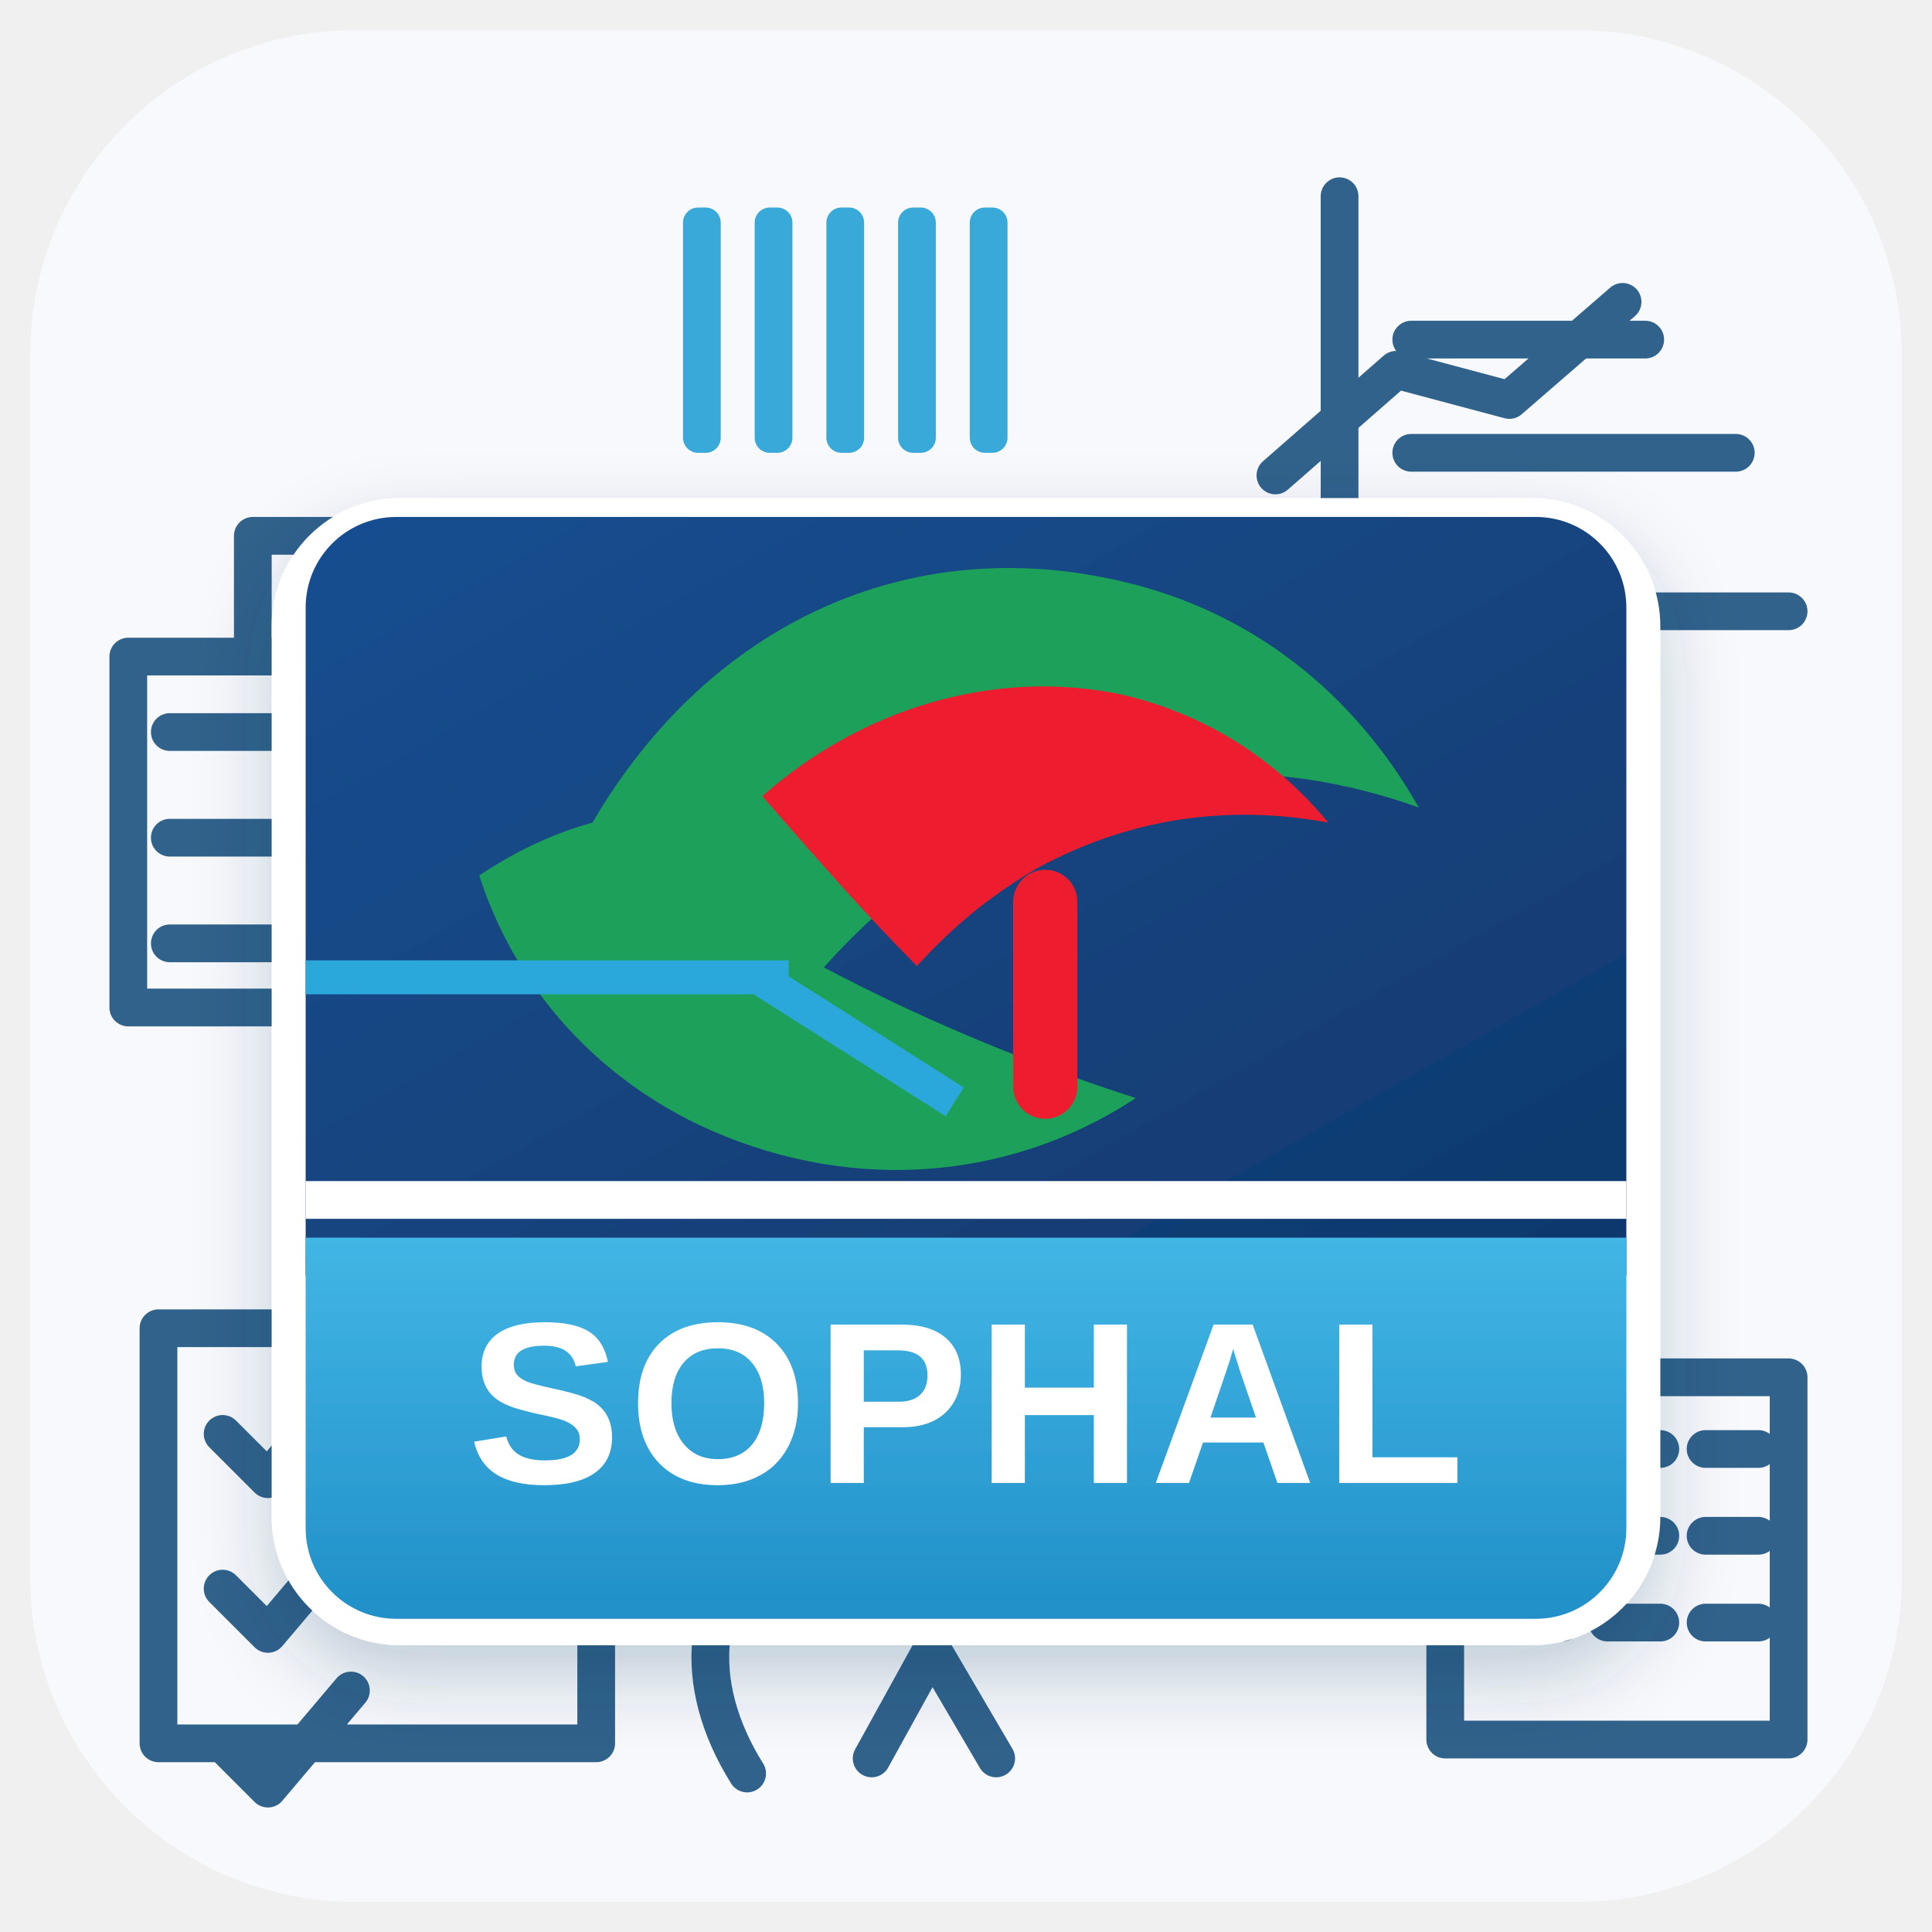
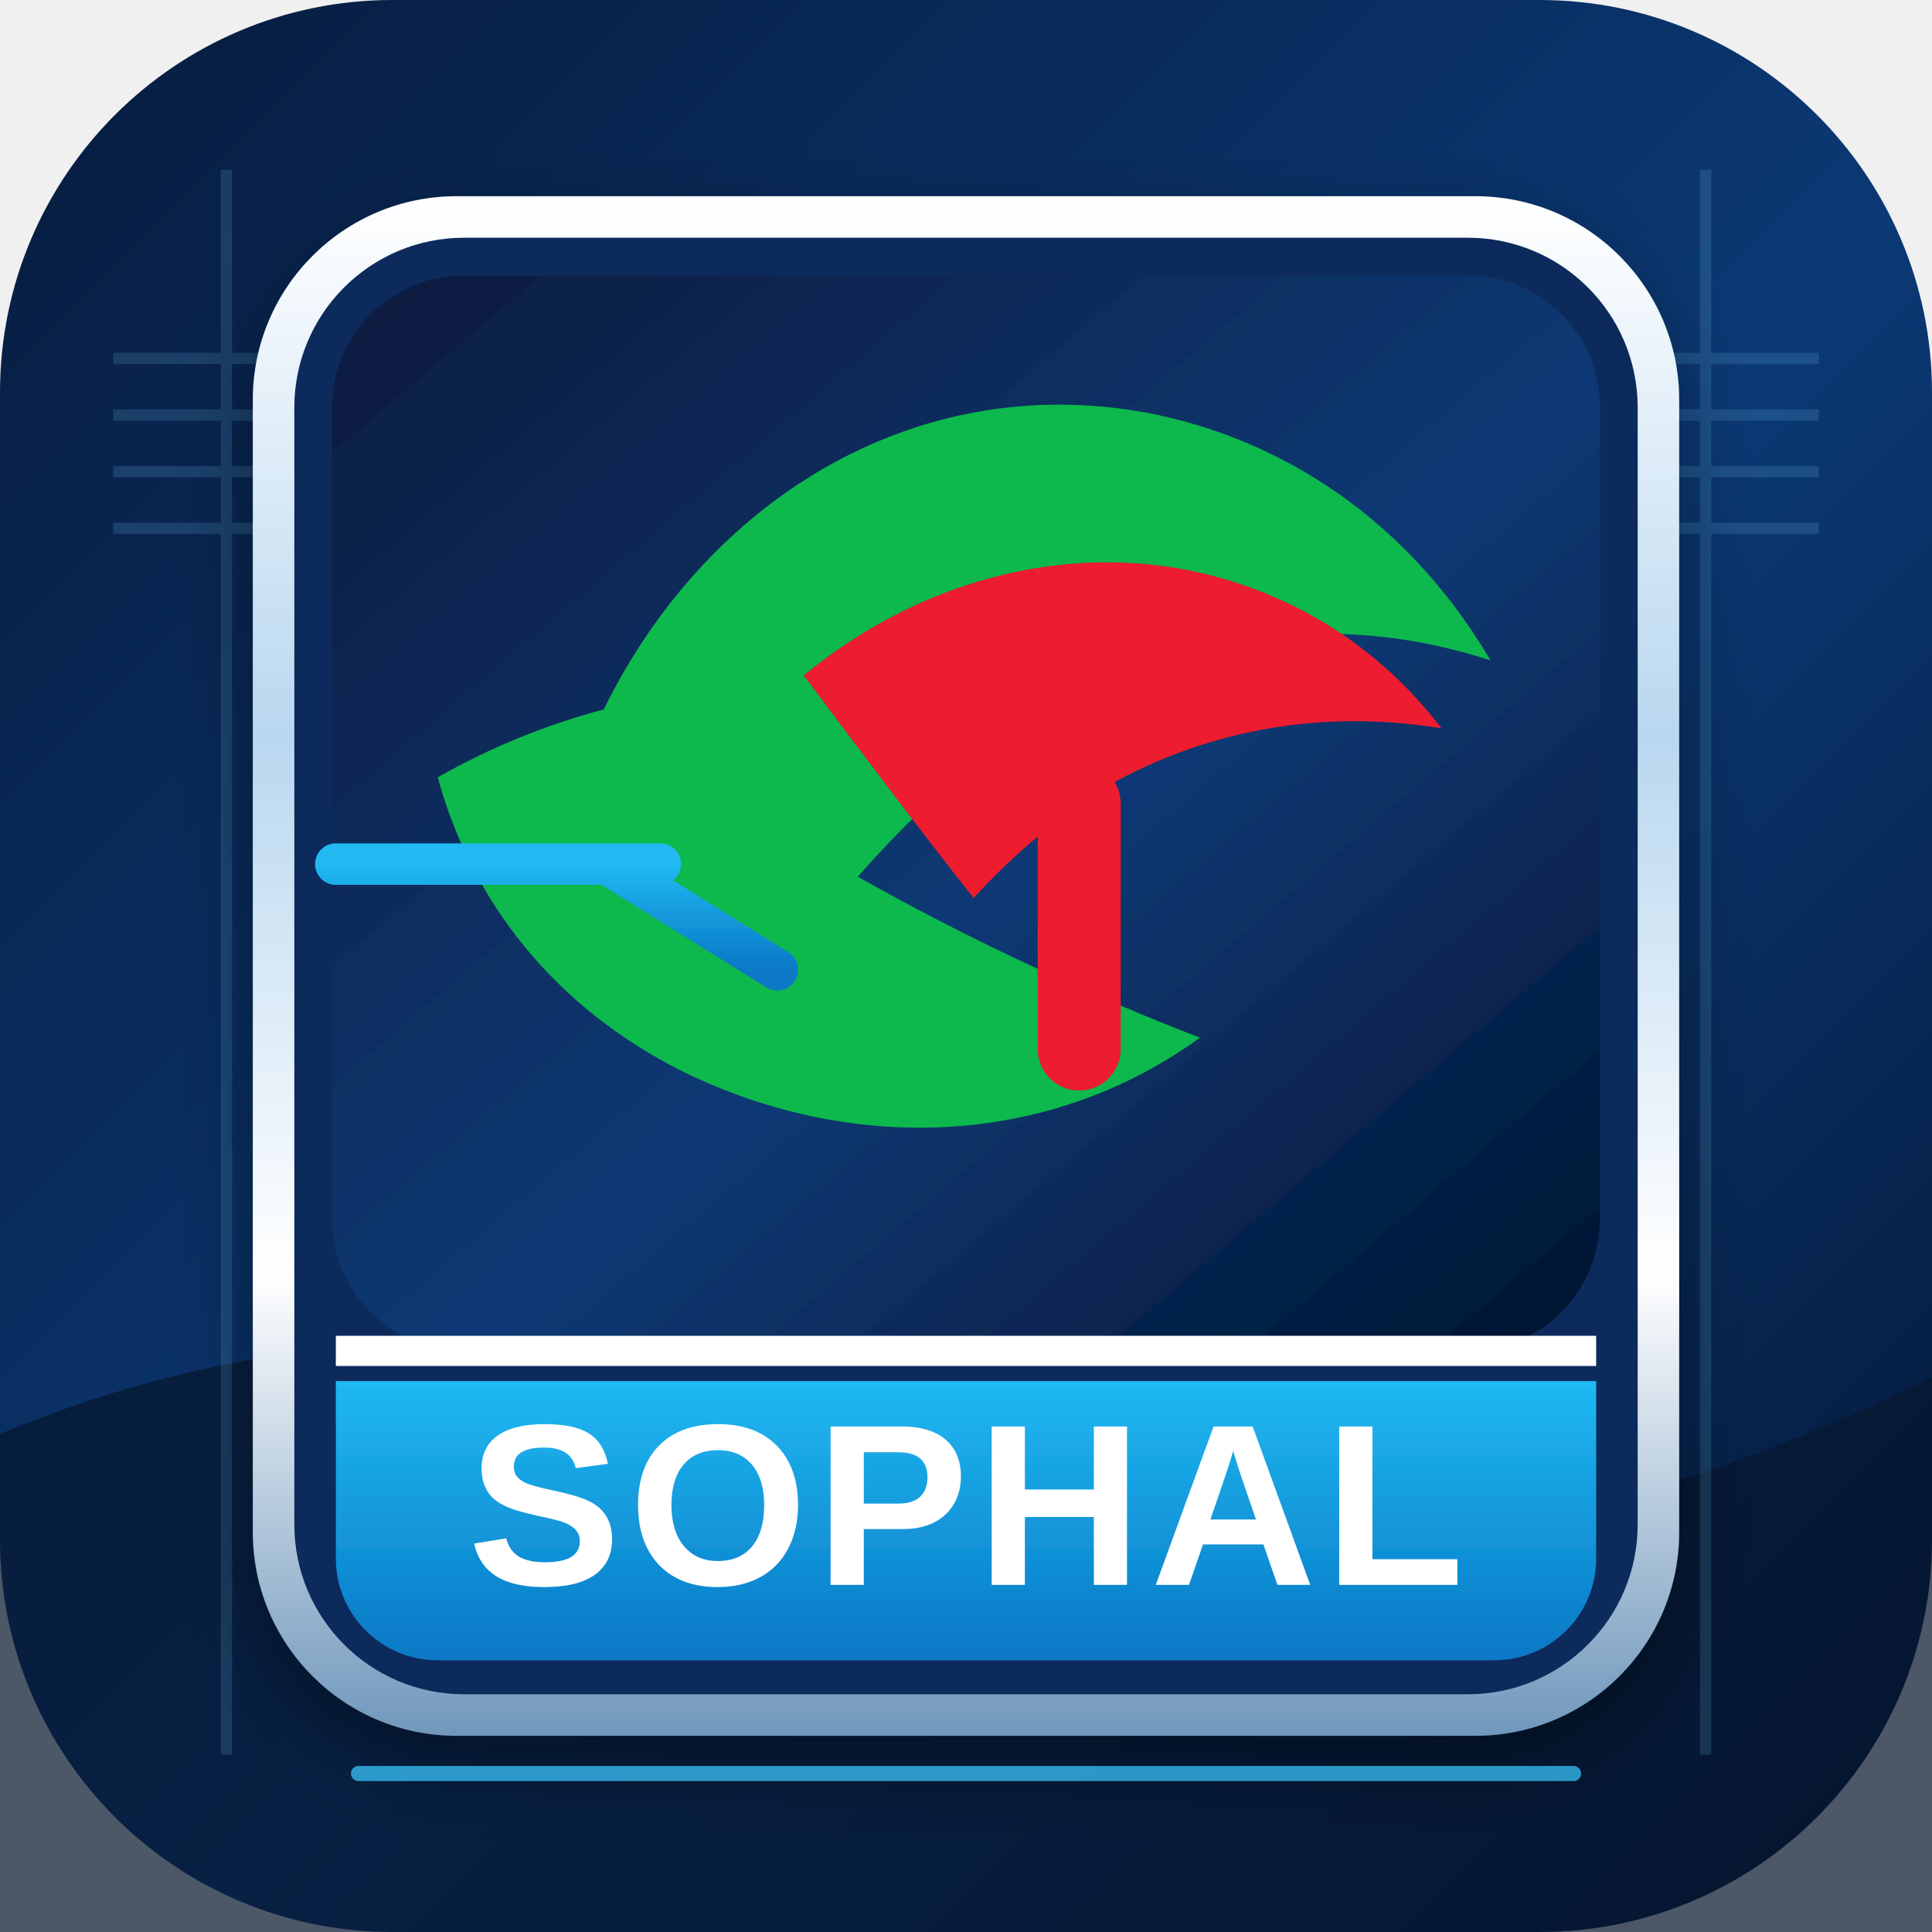
- <svg xmlns="http://www.w3.org/2000/svg" width="512" height="512" viewBox="0 0 512 512" role="img" aria-labelledby="title">
+ <svg xmlns="http://www.w3.org/2000/svg" width="512" height="512" viewBox="0 0 512 512">
  <defs>
-     <linearGradient id="panel" x1="0" y1="0" x2="1" y2="1">
-       <stop stop-color="#174f91" />
-       <stop offset="1" stop-color="#10386c" />
+     <linearGradient id="bg" x1="0" y1="0" x2="1" y2="1">
+       <stop stop-color="#071b3d" />
+       <stop offset=".55" stop-color="#0b3975" />
+       <stop offset="1" stop-color="#03142f" />
+     </linearGradient>
+     <linearGradient id="silver" x1="0" y1="0" x2="0" y2="1">
+       <stop stop-color="#fff" />
+       <stop offset=".35" stop-color="#b9d7ef" />
+       <stop offset=".7" stop-color="#fff" />
+       <stop offset="1" stop-color="#7198bc" />
    </linearGradient>
    <linearGradient id="blue" x1="0" y1="0" x2="0" y2="1">
-       <stop stop-color="#42b6e5" />
-       <stop offset="1" stop-color="#218fc8" />
+       <stop stop-color="#20b9f2" />
+       <stop offset="1" stop-color="#0878c5" />
    </linearGradient>
-     <filter id="shadow" x="-20%" y="-20%" width="140%" height="150%">
-       <feDropShadow dx="0" dy="9" stdDeviation="10" flood-color="#12365b" flood-opacity=".22" />
+     <filter id="shadow" x="-30%" y="-30%" width="160%" height="170%">
+       <feGaussianBlur in="SourceAlpha" stdDeviation="10" />
+       <feOffset dy="8" />
+       <feComponentTransfer>
+         <feFuncA type="linear" slope=".4" />
+       </feComponentTransfer>
+       <feMerge>
+         <feMergeNode />
+         <feMergeNode in="SourceGraphic" />
+       </feMerge>
    </filter>
  </defs>
-   <rect x="8" y="8" width="496" height="496" rx="86" fill="#f7f9fc" />
-   <g fill="none" stroke="#1b527e" stroke-width="10" stroke-linecap="round" stroke-linejoin="round" opacity=".9">
-     <path d="M34 174h115v93H34zM67 142h81v32H67zM45 194h28m-28 28h28m-28 28h28" />
-     <path d="M355 52v110h119M374 90h62m-62 30h86m-86 30h48" />
-     <path d="M42 352h116v110H42zM59 380l12 12 22-26m-34 55 12 12 22-26m-34 55 12 12 22-26" />
-     <path d="M383 365h91v96h-91zM400 384h14m12 0h14m12 0h14M400 407h14m12 0h14m12 0h14M400 430h14m12 0h14m12 0h14" />
-     <path d="M198 470c-15-24-13-49 8-66m25 62 16-29 17 29m74-340 32-28 30 8 30-26" />
-   </g>
-   <g fill="#2fa5d8" opacity=".95">
-     <rect x="181" y="55" width="10" height="65" rx="4" />
-     <rect x="200" y="55" width="10" height="65" rx="4" />
-     <rect x="219" y="55" width="10" height="65" rx="4" />
-     <rect x="238" y="55" width="10" height="65" rx="4" />
-     <rect x="257" y="55" width="10" height="65" rx="4" />
+   <rect width="512" height="512" rx="104" fill="url(#bg)" />
+   <path d="M0 380Q120 330 240 385T512 365V512H0Z" fill="#06152e" opacity=".7" />
+   <g opacity=".17" stroke="#78c8f2" stroke-width="3" fill="none">
+     <path d="M30 95h452M30 110h452M30 125h452M30 140h452" />
+     <path d="M60 45v420M452 45v420" />
  </g>
  <g filter="url(#shadow)">
-     <rect x="72" y="132" width="368" height="304" rx="34" fill="#fff" />
-     <path d="M105 137h302a24 24 0 0 1 24 24v177H81V161a24 24 0 0 1 24-24z" fill="url(#panel)" />
-     <path d="M157 218c31-53 84-77 140-64 35 8 62 30 79 60-28-10-57-12-86-4-31 9-54 26-74 49-20-12-39-25-59-41z" fill="#1ea05a" />
-     <path d="M157 218c41 30 88 55 144 73-35 23-78 25-116 7-29-14-49-38-58-66 9-6 19-11 30-14z" fill="#1ea05a" />
-     <path d="M202 211c26-23 61-34 95-27 22 5 41 17 55 34-27-5-53-1-77 12-12 7-22 15-32 26-14-14-27-29-41-45z" fill="#ed1f2f" />
-     <path d="M277 239v49" stroke="#ed1f2f" stroke-width="17" stroke-linecap="round" />
-     <path d="M81 259h106m-14 0h36m-8 0 52 33" stroke="#2ca8dc" stroke-width="9" fill="none" />
-     <path d="M81 318h350" stroke="#fff" stroke-width="10" />
-     <path d="M81 328h350v77a24 24 0 0 1-24 24H105a24 24 0 0 1-24-24z" fill="url(#blue)" />
-     <text x="256" y="393" text-anchor="middle" font-family="Arial,Helvetica,sans-serif" font-size="61" font-weight="800" letter-spacing="2" fill="#fff">SOPHAL</text>
+     <rect x="67" y="52" width="378" height="408" rx="54" fill="url(#silver)" />
+     <rect x="78" y="63" width="356" height="386" rx="45" fill="#082c5b" />
+     <rect x="88" y="73" width="336" height="285" rx="35" fill="url(#bg)" />
+     <path d="M160 188c28-57 85-91 147-78 37 8 68 31 88 65-37-12-72-8-104 7-27 13-47 31-66 53-24-13-45-29-65-47Z" fill="#08b84e" />
+     <path d="M160 188c43 33 96 63 158 87-40 29-92 31-137 9-34-17-56-45-65-78 14-8 29-14 44-18Z" fill="#08b84e" />
+     <path d="M213 179c29-24 68-36 106-27 25 6 47 20 63 41-31-5-61 0-88 15-13 8-25 18-36 30-15-19-30-39-45-59Z" fill="#ed1c2e" />
+     <path d="M286 213v65" stroke="#ed1c2e" stroke-width="22" stroke-linecap="round" />
+     <path d="M89 229h86m-14 0 45 28" stroke="url(#blue)" stroke-width="11" stroke-linecap="round" fill="none" />
+     <path d="M89 358h334" stroke="#fff" stroke-width="8" />
+     <path d="M89 366h334v47a27 27 0 0 1-27 27H116a27 27 0 0 1-27-27Z" fill="url(#blue)" />
+     <text x="256" y="420" text-anchor="middle" font-family="Arial,Helvetica,sans-serif" font-size="61" font-weight="800" letter-spacing="2" fill="#fff">SOPHAL</text>
  </g>
+   <path d="M95 470h322" stroke="#35b8ed" stroke-width="4" stroke-linecap="round" opacity=".8" />
</svg>
